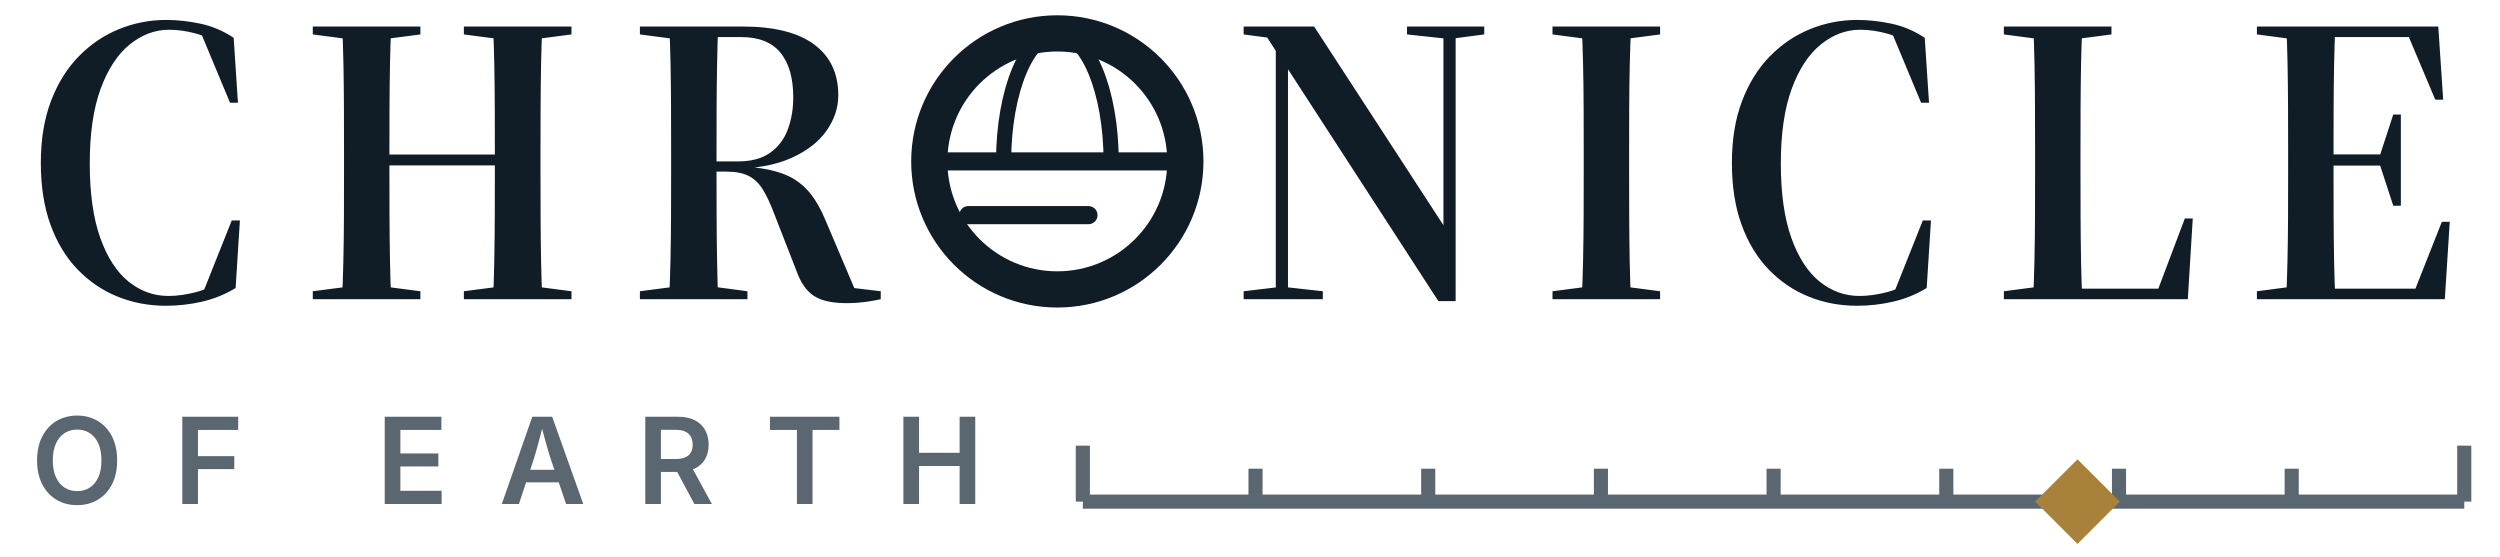
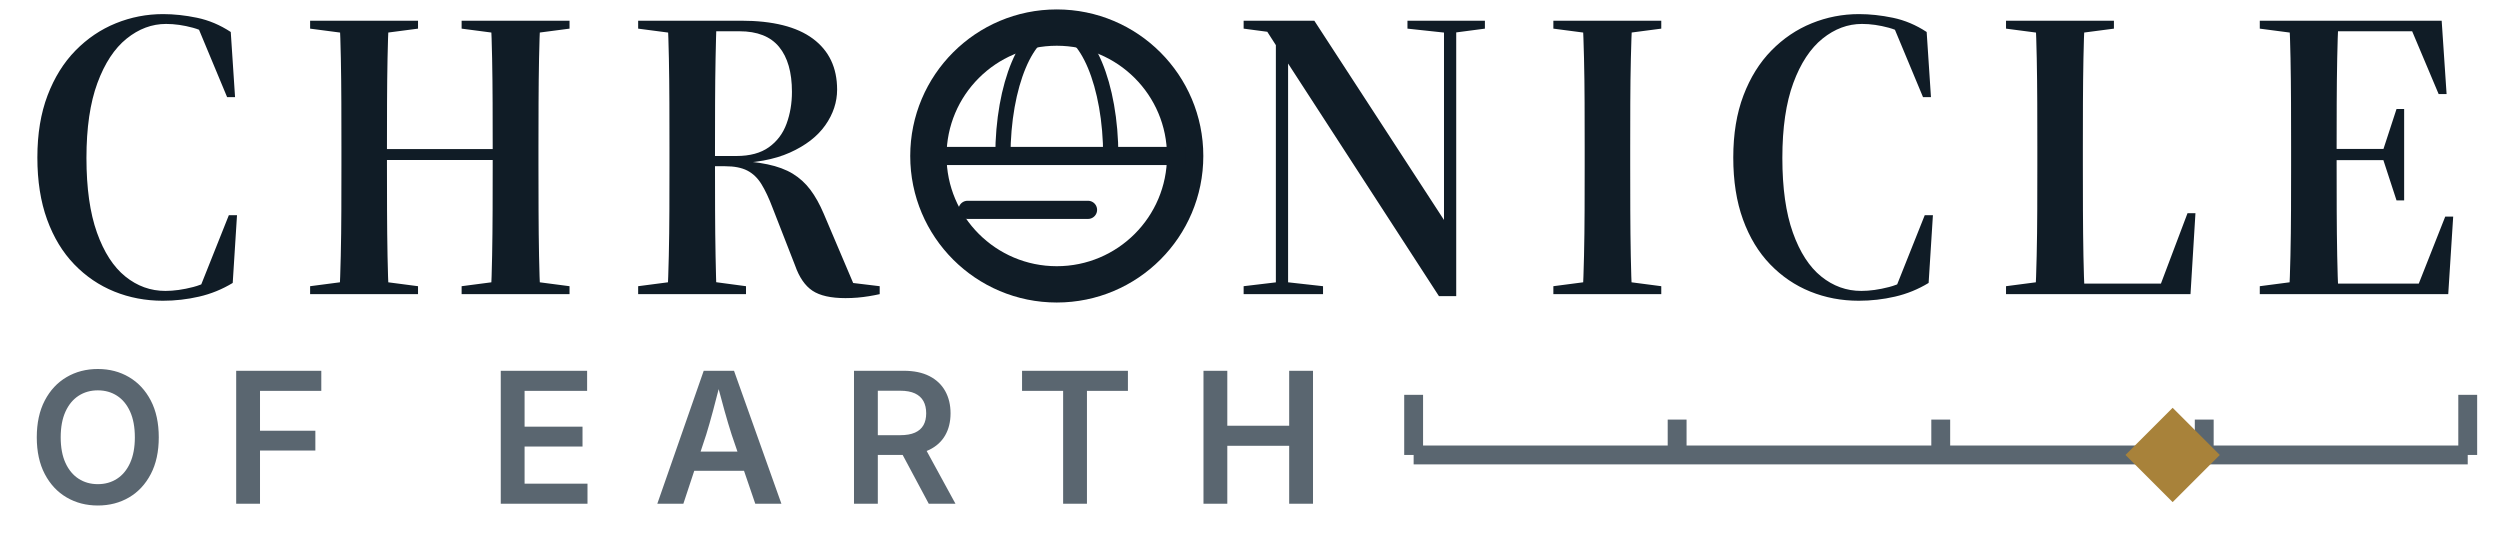
- <svg xmlns="http://www.w3.org/2000/svg" viewBox="0 0 210.58 47.37" width="211" height="47" role="img">
-   <path fill="#101c26" d="M13.076 26.01Q10.886 26.01 8.961 25.231Q7.035 24.451 5.557 22.919Q4.079 21.387 3.256 19.119Q2.432 16.851 2.432 13.86Q2.432 10.862 3.298 8.59Q4.163 6.318 5.666 4.786Q7.169 3.254 9.087 2.475Q11.005 1.696 13.097 1.696Q14.478 1.696 15.975 2.007Q17.473 2.319 18.836 3.213L19.2 8.737H18.526L16.036 2.764L17.915 3.292L18.055 4.117Q16.826 3.181 15.633 2.855Q14.44 2.53 13.35 2.53Q11.548 2.53 10.001 3.778Q8.453 5.026 7.524 7.545Q6.595 10.064 6.595 13.902Q6.595 17.726 7.486 20.227Q8.377 22.729 9.893 23.952Q11.409 25.176 13.288 25.176Q14.372 25.176 15.648 24.846Q16.923 24.517 18.139 23.568L18.082 24.413L16.216 24.92L18.672 18.756H19.366L19.002 24.5Q17.668 25.31 16.152 25.66Q14.637 26.01 13.076 26.01Z M25.567 25.45V24.776L29.207 24.3H31.08L34.72 24.776V25.45ZM28.055 25.45Q28.125 24.064 28.167 22.206Q28.209 20.348 28.216 18.339Q28.223 16.33 28.223 14.504V12.978Q28.223 11.175 28.216 9.221Q28.209 7.268 28.174 5.455Q28.139 3.641 28.069 2.256H32.239Q32.169 3.641 32.134 5.461Q32.099 7.281 32.092 9.226Q32.085 11.172 32.085 12.978V14.504Q32.085 16.33 32.092 18.339Q32.099 20.348 32.134 22.206Q32.169 24.064 32.239 25.45ZM30.117 14.07V13.145H43.063V14.07ZM38.418 25.45V24.776L42.058 24.3H43.932L47.572 24.776V25.45ZM40.9 25.45Q40.97 24.064 41.005 22.206Q41.04 20.348 41.047 18.339Q41.054 16.33 41.054 14.504V12.978Q41.054 11.175 41.047 9.221Q41.04 7.268 41.005 5.455Q40.97 3.641 40.9 2.256H45.091Q45.021 3.641 44.986 5.461Q44.951 7.281 44.944 9.226Q44.936 11.172 44.936 12.978V14.504Q44.936 16.33 44.944 18.339Q44.951 20.348 44.986 22.206Q45.021 24.064 45.091 25.45ZM25.567 2.929V2.256H34.72V2.929L31.08 3.406H29.207ZM38.418 2.929V2.256H47.572V2.929L43.932 3.406H42.058Z M53.392 25.45V24.776L57.032 24.3H58.983L62.54 24.776V25.45ZM55.88 25.45Q55.95 24.064 55.992 22.206Q56.034 20.348 56.041 18.339Q56.048 16.33 56.048 14.504V12.978Q56.048 11.172 56.041 9.223Q56.034 7.274 55.999 5.458Q55.964 3.641 55.894 2.256H60.043Q59.994 3.641 59.959 5.458Q59.924 7.274 59.917 9.223Q59.91 11.172 59.91 12.978V14.504Q59.91 16.33 59.917 18.339Q59.924 20.348 59.959 22.206Q59.994 24.064 60.043 25.45ZM70.974 25.787Q69.122 25.787 68.178 25.159Q67.233 24.53 66.701 23.015L64.798 18.138Q64.331 16.901 63.849 16.119Q63.367 15.338 62.651 14.969Q61.934 14.6 60.767 14.6H57.766V13.732H61.727Q63.441 13.732 64.482 12.987Q65.523 12.242 65.98 10.993Q66.437 9.745 66.437 8.29Q66.437 5.804 65.346 4.478Q64.255 3.152 61.984 3.152H57.738V2.256H62.123Q66.158 2.256 68.213 3.781Q70.268 5.307 70.268 8.099Q70.268 9.694 69.269 11.118Q68.269 12.543 66.265 13.442Q64.261 14.341 61.237 14.355V14.11Q63.071 14.167 64.357 14.437Q65.642 14.707 66.508 15.236Q67.374 15.765 68 16.597Q68.626 17.43 69.136 18.634L71.812 24.933L70.276 24.341L73.88 24.776V25.45Q73.437 25.548 72.963 25.625Q72.489 25.703 71.994 25.745Q71.5 25.787 70.974 25.787ZM53.392 2.929V2.256H58.905V3.406H57.032Z M104.75 25.45V24.776L107.686 24.426H108.347L111.485 24.776V25.45ZM107.484 25.45V2.796H108.521V13.853V25.45ZM118.646 2.929V2.256H125.215V2.929L122.559 3.279H121.898ZM121.315 25.616 108.492 5.843H108.457L106.756 3.195L104.75 2.929V2.256H110.745L122.205 19.865H121.745V13.853V2.256H122.782V25.616Z M131.022 25.45V24.776L134.662 24.3H136.535L140.175 24.776V25.45ZM133.51 25.45Q133.58 24.064 133.622 22.206Q133.664 20.348 133.671 18.339Q133.678 16.33 133.678 14.504V12.978Q133.678 11.175 133.671 9.221Q133.664 7.268 133.622 5.455Q133.58 3.641 133.51 2.256H137.708Q137.638 3.641 137.596 5.461Q137.554 7.281 137.547 9.226Q137.54 11.172 137.54 12.978V14.504Q137.54 16.33 137.547 18.339Q137.554 20.348 137.589 22.206Q137.624 24.064 137.694 25.45ZM131.022 2.929V2.256H140.175V2.929L136.535 3.406H134.662Z M156.926 26.01Q154.736 26.01 152.811 25.231Q150.885 24.451 149.407 22.919Q147.929 21.387 147.106 19.119Q146.282 16.851 146.282 13.86Q146.282 10.862 147.148 8.59Q148.013 6.318 149.516 4.786Q151.019 3.254 152.937 2.475Q154.855 1.696 156.947 1.696Q158.328 1.696 159.825 2.007Q161.323 2.319 162.686 3.213L163.05 8.737H162.376L159.886 2.764L161.765 3.292L161.905 4.117Q160.676 3.181 159.483 2.855Q158.29 2.53 157.2 2.53Q155.398 2.53 153.851 3.778Q152.303 5.026 151.374 7.545Q150.445 10.064 150.445 13.902Q150.445 17.726 151.336 20.227Q152.227 22.729 153.743 23.952Q155.259 25.176 157.138 25.176Q158.222 25.176 159.498 24.846Q160.773 24.517 161.989 23.568L161.932 24.413L160.066 24.92L162.522 18.756H163.216L162.852 24.5Q161.518 25.31 160.002 25.66Q158.487 26.01 156.926 26.01Z M169.417 25.45V24.776L173.057 24.3H174.889V25.45ZM171.905 25.45Q171.975 24.069 172.017 22.208Q172.059 20.348 172.066 18.339Q172.073 16.33 172.073 14.504V12.978Q172.073 11.167 172.066 9.221Q172.059 7.274 172.024 5.458Q171.989 3.641 171.919 2.256H176.089Q176.019 3.646 175.984 5.46Q175.949 7.274 175.942 9.223Q175.935 11.172 175.935 12.978V14.504Q175.935 16.33 175.942 18.34Q175.949 20.35 175.984 22.21Q176.019 24.07 176.089 25.45ZM174.051 25.45V24.553H183.652L182.378 25.03L184.811 18.586H185.485L185.065 25.45ZM169.417 2.929V2.256H178.57V2.929L174.93 3.406H173.057Z M190.942 25.45V24.776L194.582 24.3H196.414V25.45ZM193.43 25.45Q193.5 24.064 193.542 22.206Q193.584 20.348 193.591 18.339Q193.598 16.33 193.598 14.504V12.978Q193.598 11.175 193.591 9.221Q193.584 7.268 193.549 5.455Q193.514 3.641 193.444 2.256H197.614Q197.544 3.641 197.509 5.461Q197.474 7.281 197.467 9.226Q197.46 11.172 197.46 12.978V14.504Q197.46 16.33 197.467 18.339Q197.474 20.348 197.509 22.206Q197.544 24.064 197.614 25.45ZM195.576 25.45V24.553H205.513L204.24 25.03L206.673 18.87H207.347L206.927 25.45ZM195.576 14.085V13.131H201.876V14.085ZM202.541 17.5 201.378 13.938V13.302L202.541 9.744H203.187V17.5ZM190.942 2.929V2.256H196.414V3.406H194.582ZM206.113 8.478 203.666 2.676 204.953 3.152H195.214V2.256H206.37L206.787 8.478Z" />
-   <circle cx="88.90" cy="13.73" r="10.89" fill="none" stroke="#101c26" stroke-width="3.08" />
-   <path d="M84.33 13.73A4.57 10.89 0 0 1 93.48 13.73" fill="none" stroke="#101c26" stroke-width="1.29" />
-   <path d="M78.01 13.73H99.79" stroke="#101c26" stroke-width="1.54" />
-   <path d="M81.33 18.30H91.55" stroke="#101c26" stroke-width="1.54" stroke-linecap="round" />
-   <path fill="#5a6670" d="M5.523 42.971Q4.55 42.971 3.778 42.518Q3.007 42.065 2.561 41.213Q2.114 40.361 2.114 39.165Q2.114 37.964 2.561 37.11Q3.007 36.257 3.778 35.804Q4.55 35.35 5.523 35.35Q6.495 35.35 7.264 35.804Q8.033 36.257 8.479 37.11Q8.924 37.964 8.924 39.165Q8.924 40.362 8.479 41.215Q8.033 42.067 7.264 42.519Q6.495 42.971 5.523 42.971ZM5.523 41.778Q6.128 41.778 6.593 41.478Q7.059 41.178 7.324 40.594Q7.589 40.01 7.589 39.165Q7.589 38.313 7.324 37.728Q7.059 37.143 6.593 36.843Q6.128 36.543 5.523 36.543Q4.916 36.543 4.449 36.844Q3.982 37.146 3.716 37.731Q3.45 38.316 3.45 39.165Q3.45 40.01 3.716 40.592Q3.982 41.175 4.449 41.476Q4.916 41.778 5.523 41.778Z M14.469 42.871V35.45H19.22V36.57H15.799V38.798H18.889V39.904H15.799V42.871Z M31.686 42.871V35.45H36.506V36.57H33.016V38.571H36.249V39.677H33.016V41.751H36.527V42.871Z M41.648 42.871 44.238 35.45H45.929L48.574 42.871H47.116L45.798 39.017Q45.605 38.418 45.395 37.665Q45.184 36.911 44.93 35.947H45.21Q44.962 36.918 44.759 37.678Q44.556 38.437 44.376 39.017L43.102 42.871ZM43.157 41.032V39.962H47.065V41.032Z M53.85 42.871V35.45H56.627Q57.479 35.45 58.061 35.748Q58.643 36.046 58.941 36.581Q59.24 37.116 59.24 37.823Q59.24 38.534 58.939 39.057Q58.638 39.579 58.051 39.863Q57.465 40.146 56.605 40.146H54.626V39.045H56.429Q56.935 39.045 57.254 38.902Q57.573 38.76 57.727 38.488Q57.881 38.216 57.881 37.823Q57.881 37.425 57.727 37.145Q57.573 36.864 57.252 36.714Q56.931 36.563 56.423 36.563H55.18V42.871ZM58.024 42.871 56.224 39.506H57.677L59.514 42.871Z M64.455 36.57V35.45H70.364V36.57H68.078V42.871H66.748V36.57Z M75.806 42.871V35.45H77.136V38.518H80.589V35.45H81.919V42.871H80.589V39.638H77.136V42.871Z" />
-   <path d="M91.07 42.67H208.58" stroke="#5a6670" stroke-width="1.2" />
-   <path d="M91.07 37.91V42.67M105.76 39.87V42.67M120.45 39.87V42.67M135.14 39.87V42.67M149.83 39.87V42.67M164.52 39.87V42.67M179.21 39.87V42.67M193.90 39.87V42.67M208.58 37.91V42.67" stroke="#5a6670" stroke-width="1.2" />
-   <path d="M175.68 39.07L179.28 42.67L175.68 46.27L172.08 42.67Z" fill="#a8823a" />
+ <svg xmlns="http://www.w3.org/2000/svg" viewBox="0 0 210.58 46.23" width="211" height="46" role="img">
+   <path fill="#101c26" d="M13.076 25.51Q10.886 25.51 8.961 24.731Q7.035 23.951 5.557 22.419Q4.079 20.887 3.256 18.619Q2.432 16.351 2.432 13.36Q2.432 10.362 3.298 8.09Q4.163 5.818 5.666 4.286Q7.169 2.754 9.087 1.975Q11.005 1.196 13.097 1.196Q14.478 1.196 15.975 1.507Q17.473 1.819 18.836 2.713L19.2 8.237H18.526L16.036 2.264L17.915 2.792L18.055 3.617Q16.826 2.681 15.633 2.355Q14.44 2.03 13.35 2.03Q11.548 2.03 10.001 3.278Q8.453 4.526 7.524 7.045Q6.595 9.564 6.595 13.402Q6.595 17.226 7.486 19.727Q8.377 22.229 9.893 23.452Q11.409 24.676 13.288 24.676Q14.372 24.676 15.648 24.346Q16.923 24.017 18.139 23.068L18.082 23.913L16.216 24.42L18.672 18.256H19.366L19.002 24Q17.668 24.81 16.152 25.16Q14.637 25.51 13.076 25.51Z M25.567 24.95V24.276L29.207 23.8H31.08L34.72 24.276V24.95ZM28.055 24.95Q28.125 23.564 28.167 21.706Q28.209 19.848 28.216 17.839Q28.223 15.83 28.223 14.004V12.478Q28.223 10.675 28.216 8.721Q28.209 6.768 28.174 4.955Q28.139 3.141 28.069 1.756H32.239Q32.169 3.141 32.134 4.961Q32.099 6.781 32.092 8.726Q32.085 10.672 32.085 12.478V14.004Q32.085 15.83 32.092 17.839Q32.099 19.848 32.134 21.706Q32.169 23.564 32.239 24.95ZM30.117 13.57V12.645H43.063V13.57ZM38.418 24.95V24.276L42.058 23.8H43.932L47.572 24.276V24.95ZM40.9 24.95Q40.97 23.564 41.005 21.706Q41.04 19.848 41.047 17.839Q41.054 15.83 41.054 14.004V12.478Q41.054 10.675 41.047 8.721Q41.04 6.768 41.005 4.955Q40.97 3.141 40.9 1.756H45.091Q45.021 3.141 44.986 4.961Q44.951 6.781 44.944 8.726Q44.936 10.672 44.936 12.478V14.004Q44.936 15.83 44.944 17.839Q44.951 19.848 44.986 21.706Q45.021 23.564 45.091 24.95ZM25.567 2.429V1.756H34.72V2.429L31.08 2.906H29.207ZM38.418 2.429V1.756H47.572V2.429L43.932 2.906H42.058Z M53.392 24.95V24.276L57.032 23.8H58.983L62.54 24.276V24.95ZM55.88 24.95Q55.95 23.564 55.992 21.706Q56.034 19.848 56.041 17.839Q56.048 15.83 56.048 14.004V12.478Q56.048 10.672 56.041 8.723Q56.034 6.774 55.999 4.958Q55.964 3.141 55.894 1.756H60.043Q59.994 3.141 59.959 4.958Q59.924 6.774 59.917 8.723Q59.91 10.672 59.91 12.478V14.004Q59.91 15.83 59.917 17.839Q59.924 19.848 59.959 21.706Q59.994 23.564 60.043 24.95ZM70.974 25.287Q69.122 25.287 68.178 24.659Q67.233 24.03 66.701 22.515L64.798 17.638Q64.331 16.401 63.849 15.619Q63.367 14.838 62.651 14.469Q61.934 14.1 60.767 14.1H57.766V13.232H61.727Q63.441 13.232 64.482 12.487Q65.523 11.742 65.98 10.493Q66.437 9.245 66.437 7.79Q66.437 5.304 65.346 3.978Q64.255 2.652 61.984 2.652H57.738V1.756H62.123Q66.158 1.756 68.213 3.281Q70.268 4.807 70.268 7.599Q70.268 9.194 69.269 10.618Q68.269 12.043 66.265 12.942Q64.261 13.841 61.237 13.855V13.61Q63.071 13.667 64.357 13.937Q65.642 14.207 66.508 14.736Q67.374 15.265 68 16.097Q68.626 16.93 69.136 18.134L71.812 24.433L70.276 23.841L73.88 24.276V24.95Q73.437 25.048 72.963 25.125Q72.489 25.203 71.994 25.245Q71.5 25.287 70.974 25.287ZM53.392 2.429V1.756H58.905V2.906H57.032Z M104.75 24.95V24.276L107.686 23.926H108.347L111.485 24.276V24.95ZM107.484 24.95V2.296H108.521V13.353V24.95ZM118.646 2.429V1.756H125.215V2.429L122.559 2.779H121.898ZM121.315 25.116 108.492 5.343H108.457L106.756 2.695L104.75 2.429V1.756H110.745L122.205 19.365H121.745V13.353V1.756H122.782V25.116Z M131.022 24.95V24.276L134.662 23.8H136.535L140.175 24.276V24.95ZM133.51 24.95Q133.58 23.564 133.622 21.706Q133.664 19.848 133.671 17.839Q133.678 15.83 133.678 14.004V12.478Q133.678 10.675 133.671 8.721Q133.664 6.768 133.622 4.955Q133.58 3.141 133.51 1.756H137.708Q137.638 3.141 137.596 4.961Q137.554 6.781 137.547 8.726Q137.54 10.672 137.54 12.478V14.004Q137.54 15.83 137.547 17.839Q137.554 19.848 137.589 21.706Q137.624 23.564 137.694 24.95ZM131.022 2.429V1.756H140.175V2.429L136.535 2.906H134.662Z M156.926 25.51Q154.736 25.51 152.811 24.731Q150.885 23.951 149.407 22.419Q147.929 20.887 147.106 18.619Q146.282 16.351 146.282 13.36Q146.282 10.362 147.148 8.09Q148.013 5.818 149.516 4.286Q151.019 2.754 152.937 1.975Q154.855 1.196 156.947 1.196Q158.328 1.196 159.825 1.507Q161.323 1.819 162.686 2.713L163.05 8.237H162.376L159.886 2.264L161.765 2.792L161.905 3.617Q160.676 2.681 159.483 2.355Q158.29 2.03 157.2 2.03Q155.398 2.03 153.851 3.278Q152.303 4.526 151.374 7.045Q150.445 9.564 150.445 13.402Q150.445 17.226 151.336 19.727Q152.227 22.229 153.743 23.452Q155.259 24.676 157.138 24.676Q158.222 24.676 159.498 24.346Q160.773 24.017 161.989 23.068L161.932 23.913L160.066 24.42L162.522 18.256H163.216L162.852 24Q161.518 24.81 160.002 25.16Q158.487 25.51 156.926 25.51Z M169.417 24.95V24.276L173.057 23.8H174.889V24.95ZM171.905 24.95Q171.975 23.569 172.017 21.708Q172.059 19.848 172.066 17.839Q172.073 15.83 172.073 14.004V12.478Q172.073 10.667 172.066 8.721Q172.059 6.774 172.024 4.958Q171.989 3.141 171.919 1.756H176.089Q176.019 3.146 175.984 4.96Q175.949 6.774 175.942 8.723Q175.935 10.672 175.935 12.478V14.004Q175.935 15.83 175.942 17.84Q175.949 19.85 175.984 21.71Q176.019 23.57 176.089 24.95ZM174.051 24.95V24.053H183.652L182.378 24.53L184.811 18.086H185.485L185.065 24.95ZM169.417 2.429V1.756H178.57V2.429L174.93 2.906H173.057Z M190.942 24.95V24.276L194.582 23.8H196.414V24.95ZM193.43 24.95Q193.5 23.564 193.542 21.706Q193.584 19.848 193.591 17.839Q193.598 15.83 193.598 14.004V12.478Q193.598 10.675 193.591 8.721Q193.584 6.768 193.549 4.955Q193.514 3.141 193.444 1.756H197.614Q197.544 3.141 197.509 4.961Q197.474 6.781 197.467 8.726Q197.46 10.672 197.46 12.478V14.004Q197.46 15.83 197.467 17.839Q197.474 19.848 197.509 21.706Q197.544 23.564 197.614 24.95ZM195.576 24.95V24.053H205.513L204.24 24.53L206.673 18.37H207.347L206.927 24.95ZM195.576 13.585V12.631H201.876V13.585ZM202.541 17 201.378 13.438V12.802L202.541 9.244H203.187V17ZM190.942 2.429V1.756H196.414V2.906H194.582ZM206.113 7.978 203.666 2.176 204.953 2.652H195.214V1.756H206.37L206.787 7.978Z" />
+   <circle cx="88.90" cy="13.23" r="10.89" fill="none" stroke="#101c26" stroke-width="3.08" />
+   <path d="M84.33 13.23A4.57 10.89 0 0 1 93.48 13.23" fill="none" stroke="#101c26" stroke-width="1.29" />
+   <path d="M78.01 13.23H99.79" stroke="#101c26" stroke-width="1.54" />
+   <path d="M81.33 17.80H91.55" stroke="#101c26" stroke-width="1.54" stroke-linecap="round" />
+   <path fill="#5a6670" d="M7.561 42.878Q6.083 42.878 4.91 42.19Q3.738 41.503 3.06 40.207Q2.382 38.912 2.382 37.096Q2.382 35.27 3.06 33.973Q3.738 32.676 4.91 31.988Q6.083 31.299 7.561 31.299Q9.039 31.299 10.208 31.988Q11.376 32.676 12.053 33.973Q12.73 35.27 12.73 37.096Q12.73 38.915 12.053 40.21Q11.376 41.505 10.208 42.192Q9.039 42.878 7.561 42.878ZM7.561 41.067Q8.48 41.067 9.188 40.61Q9.895 40.154 10.298 39.266Q10.701 38.379 10.701 37.096Q10.701 35.801 10.298 34.912Q9.895 34.023 9.188 33.567Q8.48 33.11 7.561 33.11Q6.639 33.11 5.93 33.569Q5.22 34.028 4.815 34.917Q4.411 35.806 4.411 37.096Q4.411 38.379 4.815 39.264Q5.22 40.149 5.93 40.608Q6.639 41.067 7.561 41.067Z M19.296 42.727V31.45H26.516V33.152H21.317V36.538H26.012V38.218H21.317V42.727Z M41.738 42.727V31.45H49.063V33.152H43.759V36.193H48.673V37.873H43.759V41.025H49.095V42.727Z M55.017 42.727 58.953 31.45H61.523L65.542 42.727H63.326L61.324 36.87Q61.031 35.961 60.711 34.816Q60.391 33.671 60.004 32.205H60.429Q60.053 33.68 59.745 34.835Q59.436 35.99 59.163 36.87L57.227 42.727ZM57.31 39.933V38.306H63.249V39.933Z M71.7 42.727V31.45H75.919Q77.215 31.45 78.099 31.903Q78.983 32.356 79.436 33.169Q79.89 33.982 79.89 35.057Q79.89 36.137 79.432 36.931Q78.975 37.724 78.083 38.156Q77.192 38.587 75.886 38.587H72.878V36.913H75.619Q76.387 36.913 76.872 36.696Q77.357 36.48 77.591 36.066Q77.824 35.653 77.824 35.057Q77.824 34.451 77.591 34.025Q77.357 33.599 76.87 33.37Q76.382 33.142 75.609 33.142H73.721V42.727ZM78.042 42.727 75.307 37.613H77.515L80.307 42.727Z M85.955 33.152V31.45H94.935V33.152H91.46V42.727H89.439V33.152Z M101.344 42.727V31.45H103.365V36.112H108.613V31.45H110.634V42.727H108.613V37.813H103.365V42.727Z" />
+   <path d="M119.17 38.59H208.58" stroke="#5a6670" stroke-width="1.6" />
+   <path d="M119.17 33.49V38.59M141.52 35.59V38.59M163.88 35.59V38.59M186.23 35.59V38.59M208.58 33.49V38.59" stroke="#5a6670" stroke-width="1.6" />
+   <path d="M183.55 34.59L187.55 38.59L183.55 42.59L179.55 38.59Z" fill="#a8823a" />
</svg>
